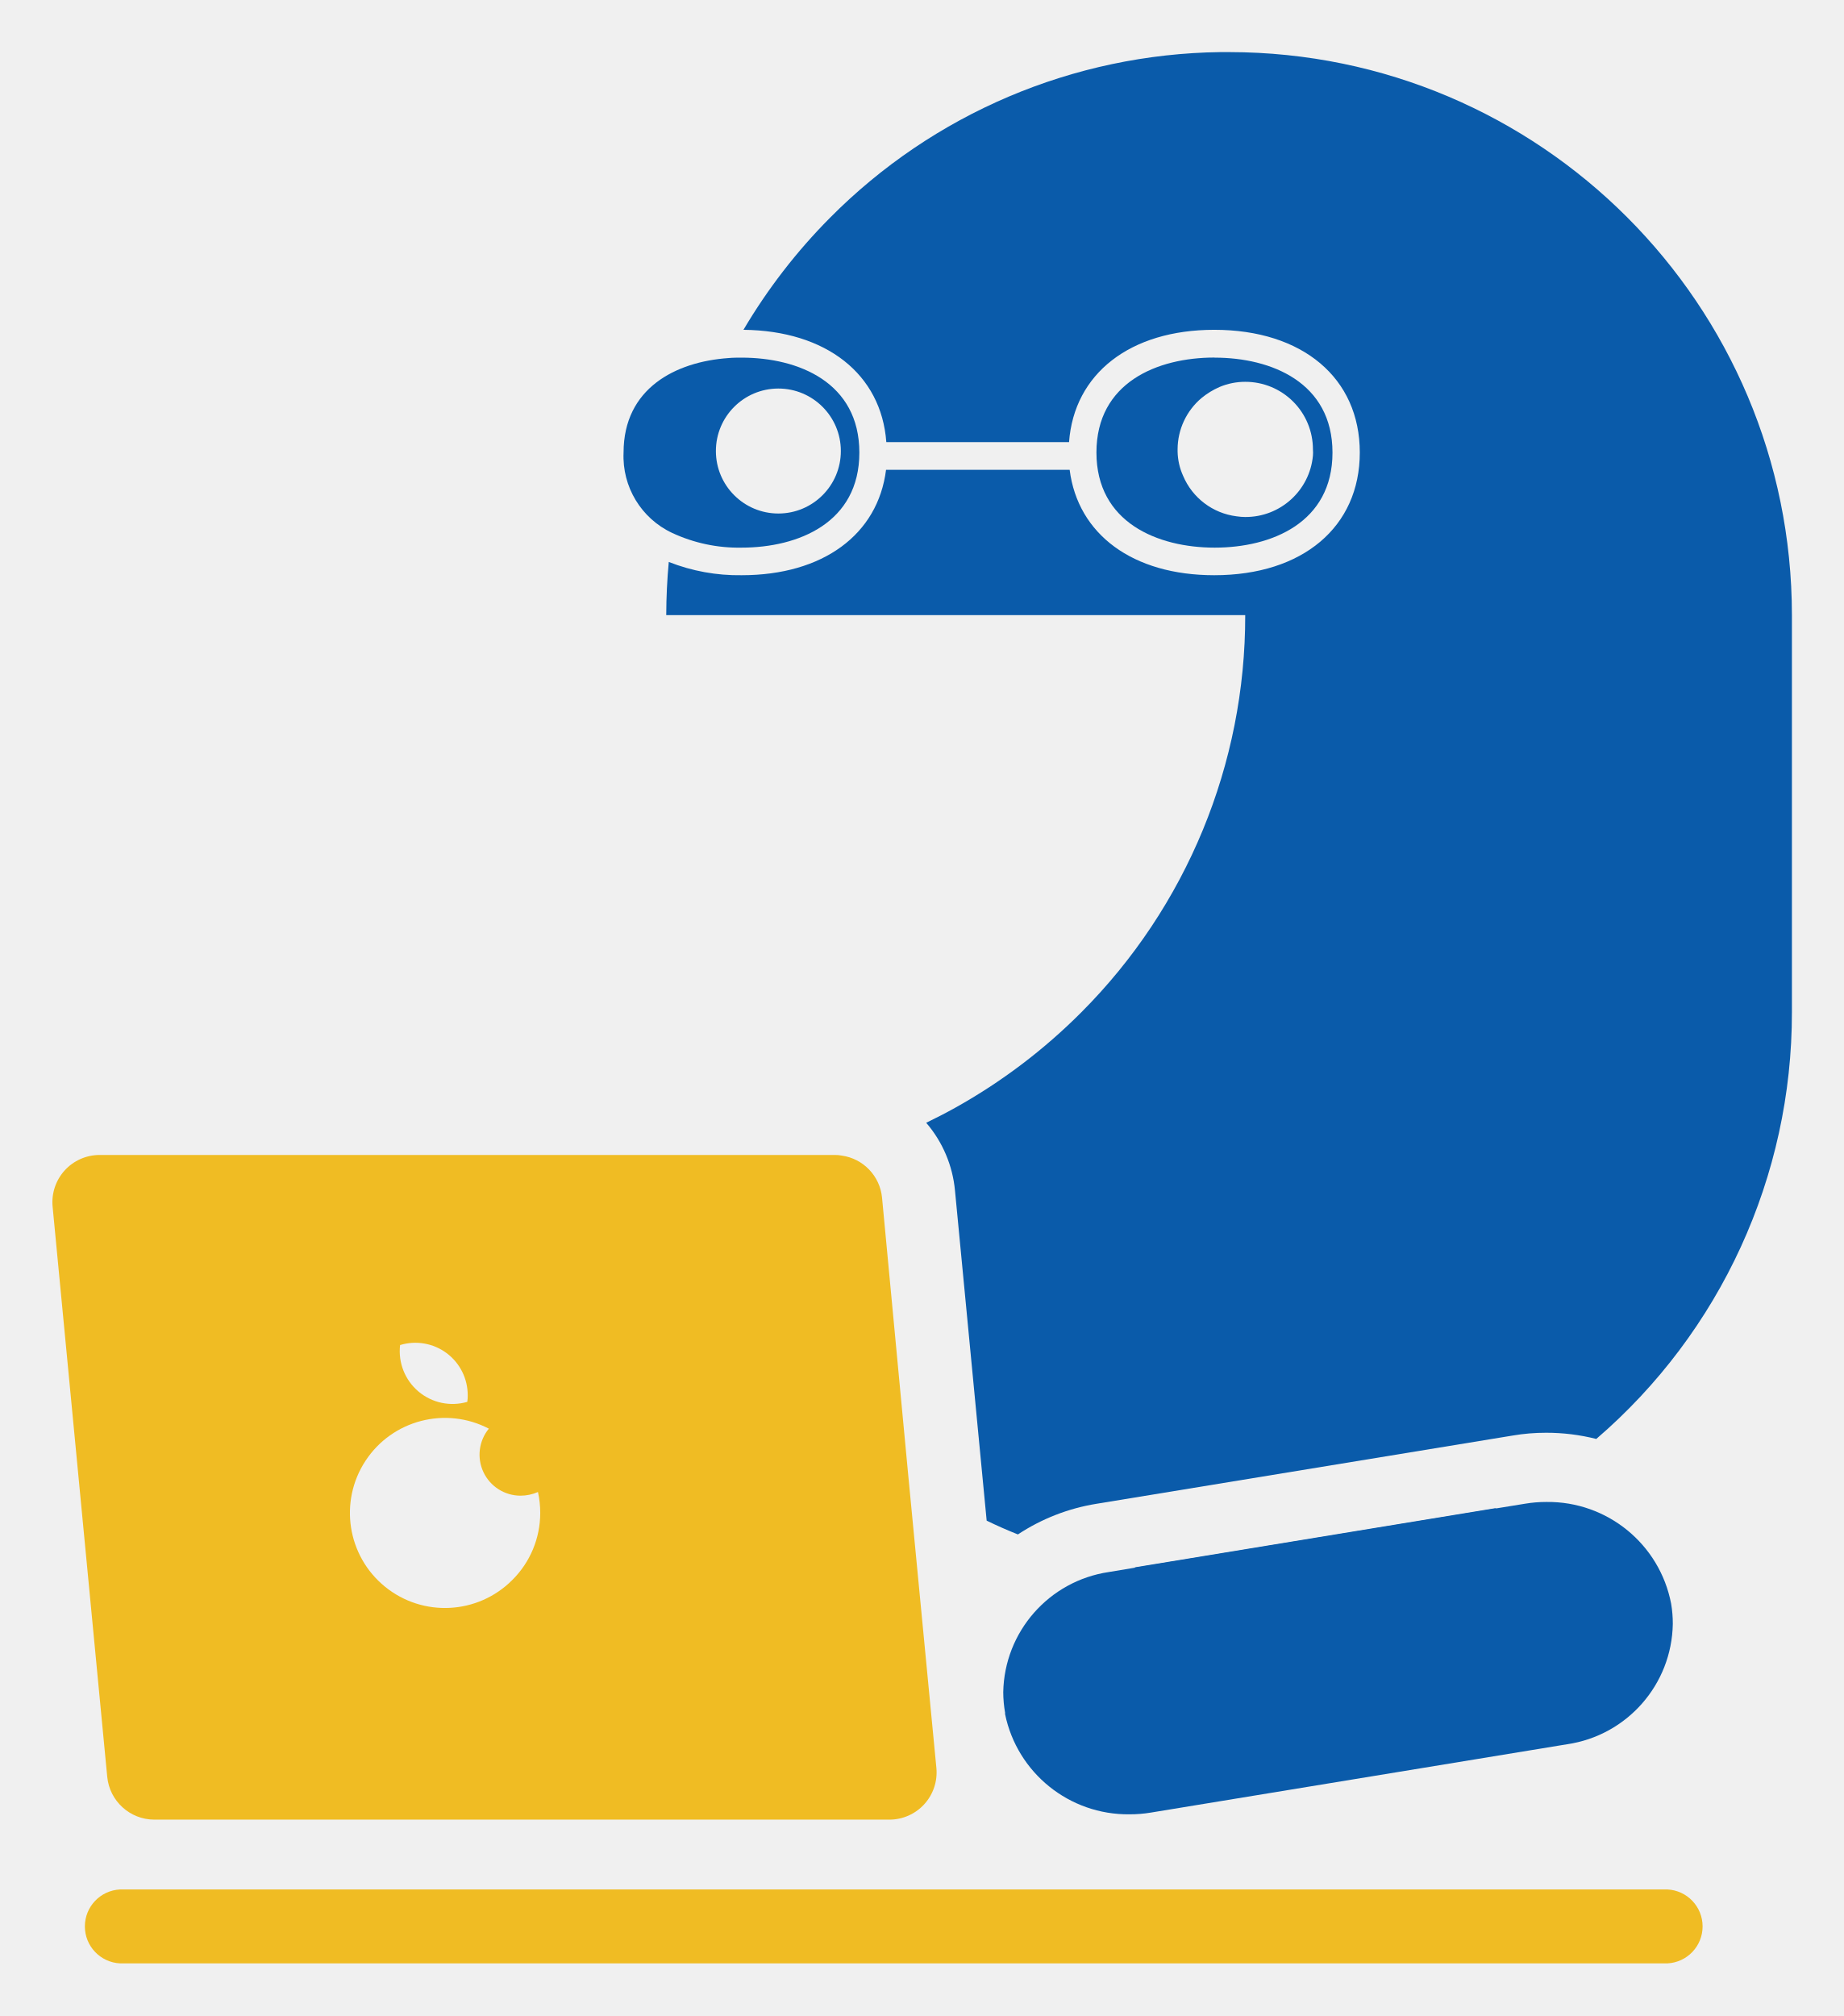
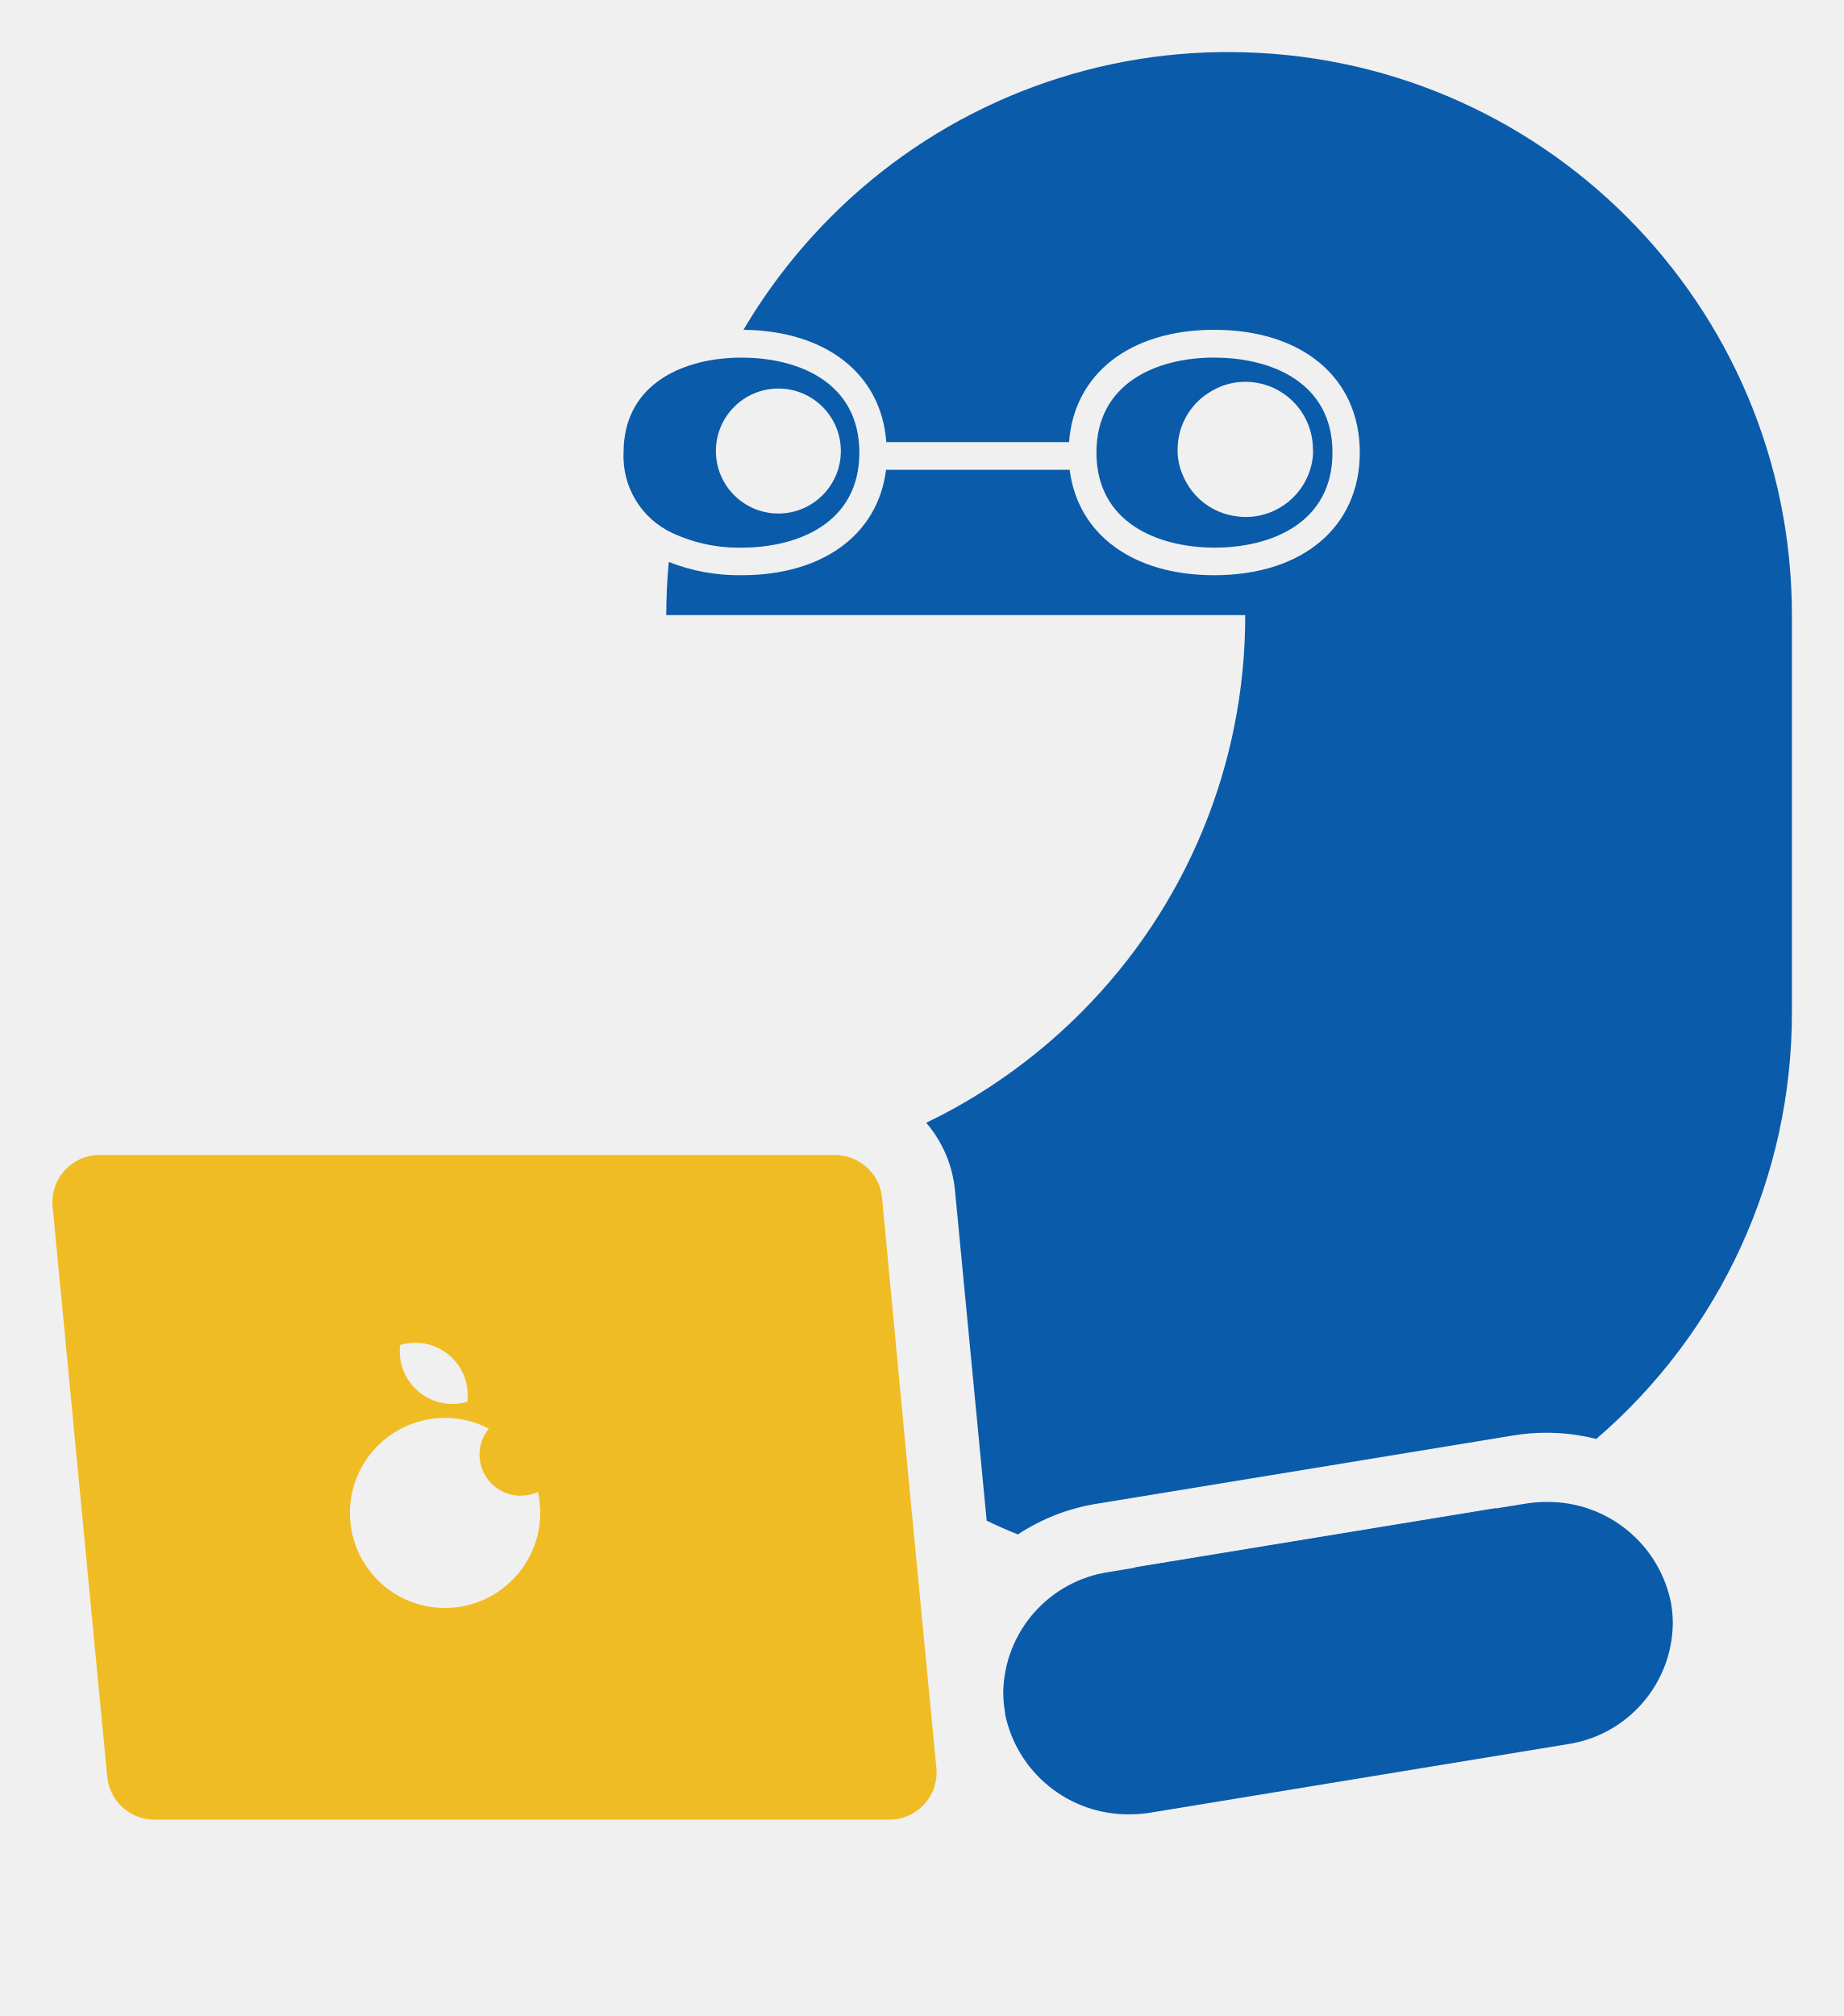
<svg xmlns="http://www.w3.org/2000/svg" viewBox="144.3 82.4 211.3 231" class="dg" data-d="secretariat">
  <g class="dg-all">
    <path class="dg-b dg-p0" fill="#0a5baa" d="M283.5,123.38c-6.54,0-13.52,2.86-13.52,10.88s7,10.89,13.52,10.89S297,142.29,297,134.26,290,123.38,283.5,123.38ZM287,141.64a6.77,6.77,0,0,1-1-.08,7.68,7.68,0,0,1-6.12-4.64,7.06,7.06,0,0,1-.63-2.76v-.28A7.72,7.72,0,0,1,282,128a8.77,8.77,0,0,1,2.06-1.26,7.56,7.56,0,0,1,2.94-.59,7.74,7.74,0,0,1,7.76,7.76,4.05,4.05,0,0,1,0,.7A7.75,7.75,0,0,1,287,141.64Zm-1.85-53.27c-.32,0-.67,0-1,0a64.16,64.16,0,0,0-44.75,19,65.39,65.39,0,0,0-9.9,12.82c9.5.1,15.8,5.09,16.37,12.87h20.94c.58-7.85,7-12.87,16.64-12.87,10.13,0,16.68,5.53,16.68,14.06s-6.55,14.06-16.68,14.06c-9.33,0-15.63-4.67-16.57-12.08H245.84c-.93,7.41-7.22,12.08-16.55,12.08a21.83,21.83,0,0,1-8.35-1.52q-.28,3-.29,6.09H287a64.25,64.25,0,0,1-18.78,45.51,65.23,65.23,0,0,1-14.4,10.91c-1.11.62-2.24,1.2-3.38,1.75a13.88,13.88,0,0,1,3.3,7.77l3.63,37.82c1.17.57,2.37,1.1,3.58,1.58a23,23,0,0,1,9-3.51l47.7-7.82a22.41,22.41,0,0,1,3.83-.32,23.28,23.28,0,0,1,5.75.71,64.37,64.37,0,0,0,22.42-48.89V152.89A64.54,64.54,0,0,0,285.18,88.37Zm-1.68,35c-6.54,0-13.52,2.86-13.52,10.88s7,10.89,13.52,10.89S297,142.29,297,134.26,290,123.38,283.5,123.38ZM287,141.64a6.77,6.77,0,0,1-1-.08,7.68,7.68,0,0,1-6.12-4.64,7.06,7.06,0,0,1-.63-2.76v-.28A7.72,7.72,0,0,1,282,128a8.77,8.77,0,0,1,2.06-1.26,7.56,7.56,0,0,1,2.94-.59,7.74,7.74,0,0,1,7.76,7.76,4.05,4.05,0,0,1,0,.7A7.75,7.75,0,0,1,287,141.64ZM274.3,262a64.61,64.61,0,0,0,41.51-6.81Z" />
    <path class="dg-w dg-p1" fill="#fff" d="M259.27,276.29a13.5,13.5,0,0,0,.21,2.35l0,.17Z" />
    <path class="dg-b dg-p2" fill="#0a5baa" d="M336,268.48a14.17,14.17,0,0,1-12.1,13.78l-47.7,7.83a14.66,14.66,0,0,1-2.46.2,14.39,14.39,0,0,1-14.26-11.48l0-.17a13.5,13.5,0,0,1-.21-2.35v0a14.18,14.18,0,0,1,12.09-13.76l2.94-.49,41.51-6.81,3.26-.53a14.54,14.54,0,0,1,2.45-.2,14.37,14.37,0,0,1,14.29,11.66A13.64,13.64,0,0,1,336,268.48Z" />
    <path class="dg-y dg-p3" fill="#f0bc23" d="M251.61,285l-3.23-33.59-3-31.78a5.39,5.39,0,0,0-4.62-4.82,3.87,3.87,0,0,0-.77-.07H155.72a5.41,5.41,0,0,0-5.39,5.93L156.59,286a5.43,5.43,0,0,0,5.39,4.9h84.25A5.41,5.41,0,0,0,251.61,285Zm-61.46-48.48a6,6,0,0,1,7.75,5.77,4.53,4.53,0,0,1-.05.74,6.05,6.05,0,0,1-7.7-6.51ZM203,263.45a10.89,10.89,0,1,1-2.68-17.35,4.7,4.7,0,0,0,3.63,7.68,5,5,0,0,0,2-.42,11.1,11.1,0,0,1,.26,2.4A10.82,10.82,0,0,1,203,263.45Z" />
-     <path class="dg-y dg-p4" fill="#f0bc23" d="M335.38,307.37H158.06a4.24,4.24,0,0,1,0-8.47H335.38a4.24,4.24,0,0,1,0,8.47Z" />
    <path class="dg-b dg-p5" fill="#0a5baa" d="M229.29,123.38c-.51,0-1,0-1.53.05-6,.42-12,3.44-12,10.83a9.68,9.68,0,0,0,5.56,9.2,18,18,0,0,0,7.95,1.69c6.54,0,13.51-2.86,13.51-10.89S235.83,123.38,229.29,123.38Zm4.22,17.86a7.16,7.16,0,1,1,7.15-7.17A7.16,7.16,0,0,1,233.51,141.24Z" />
  </g>
</svg>
